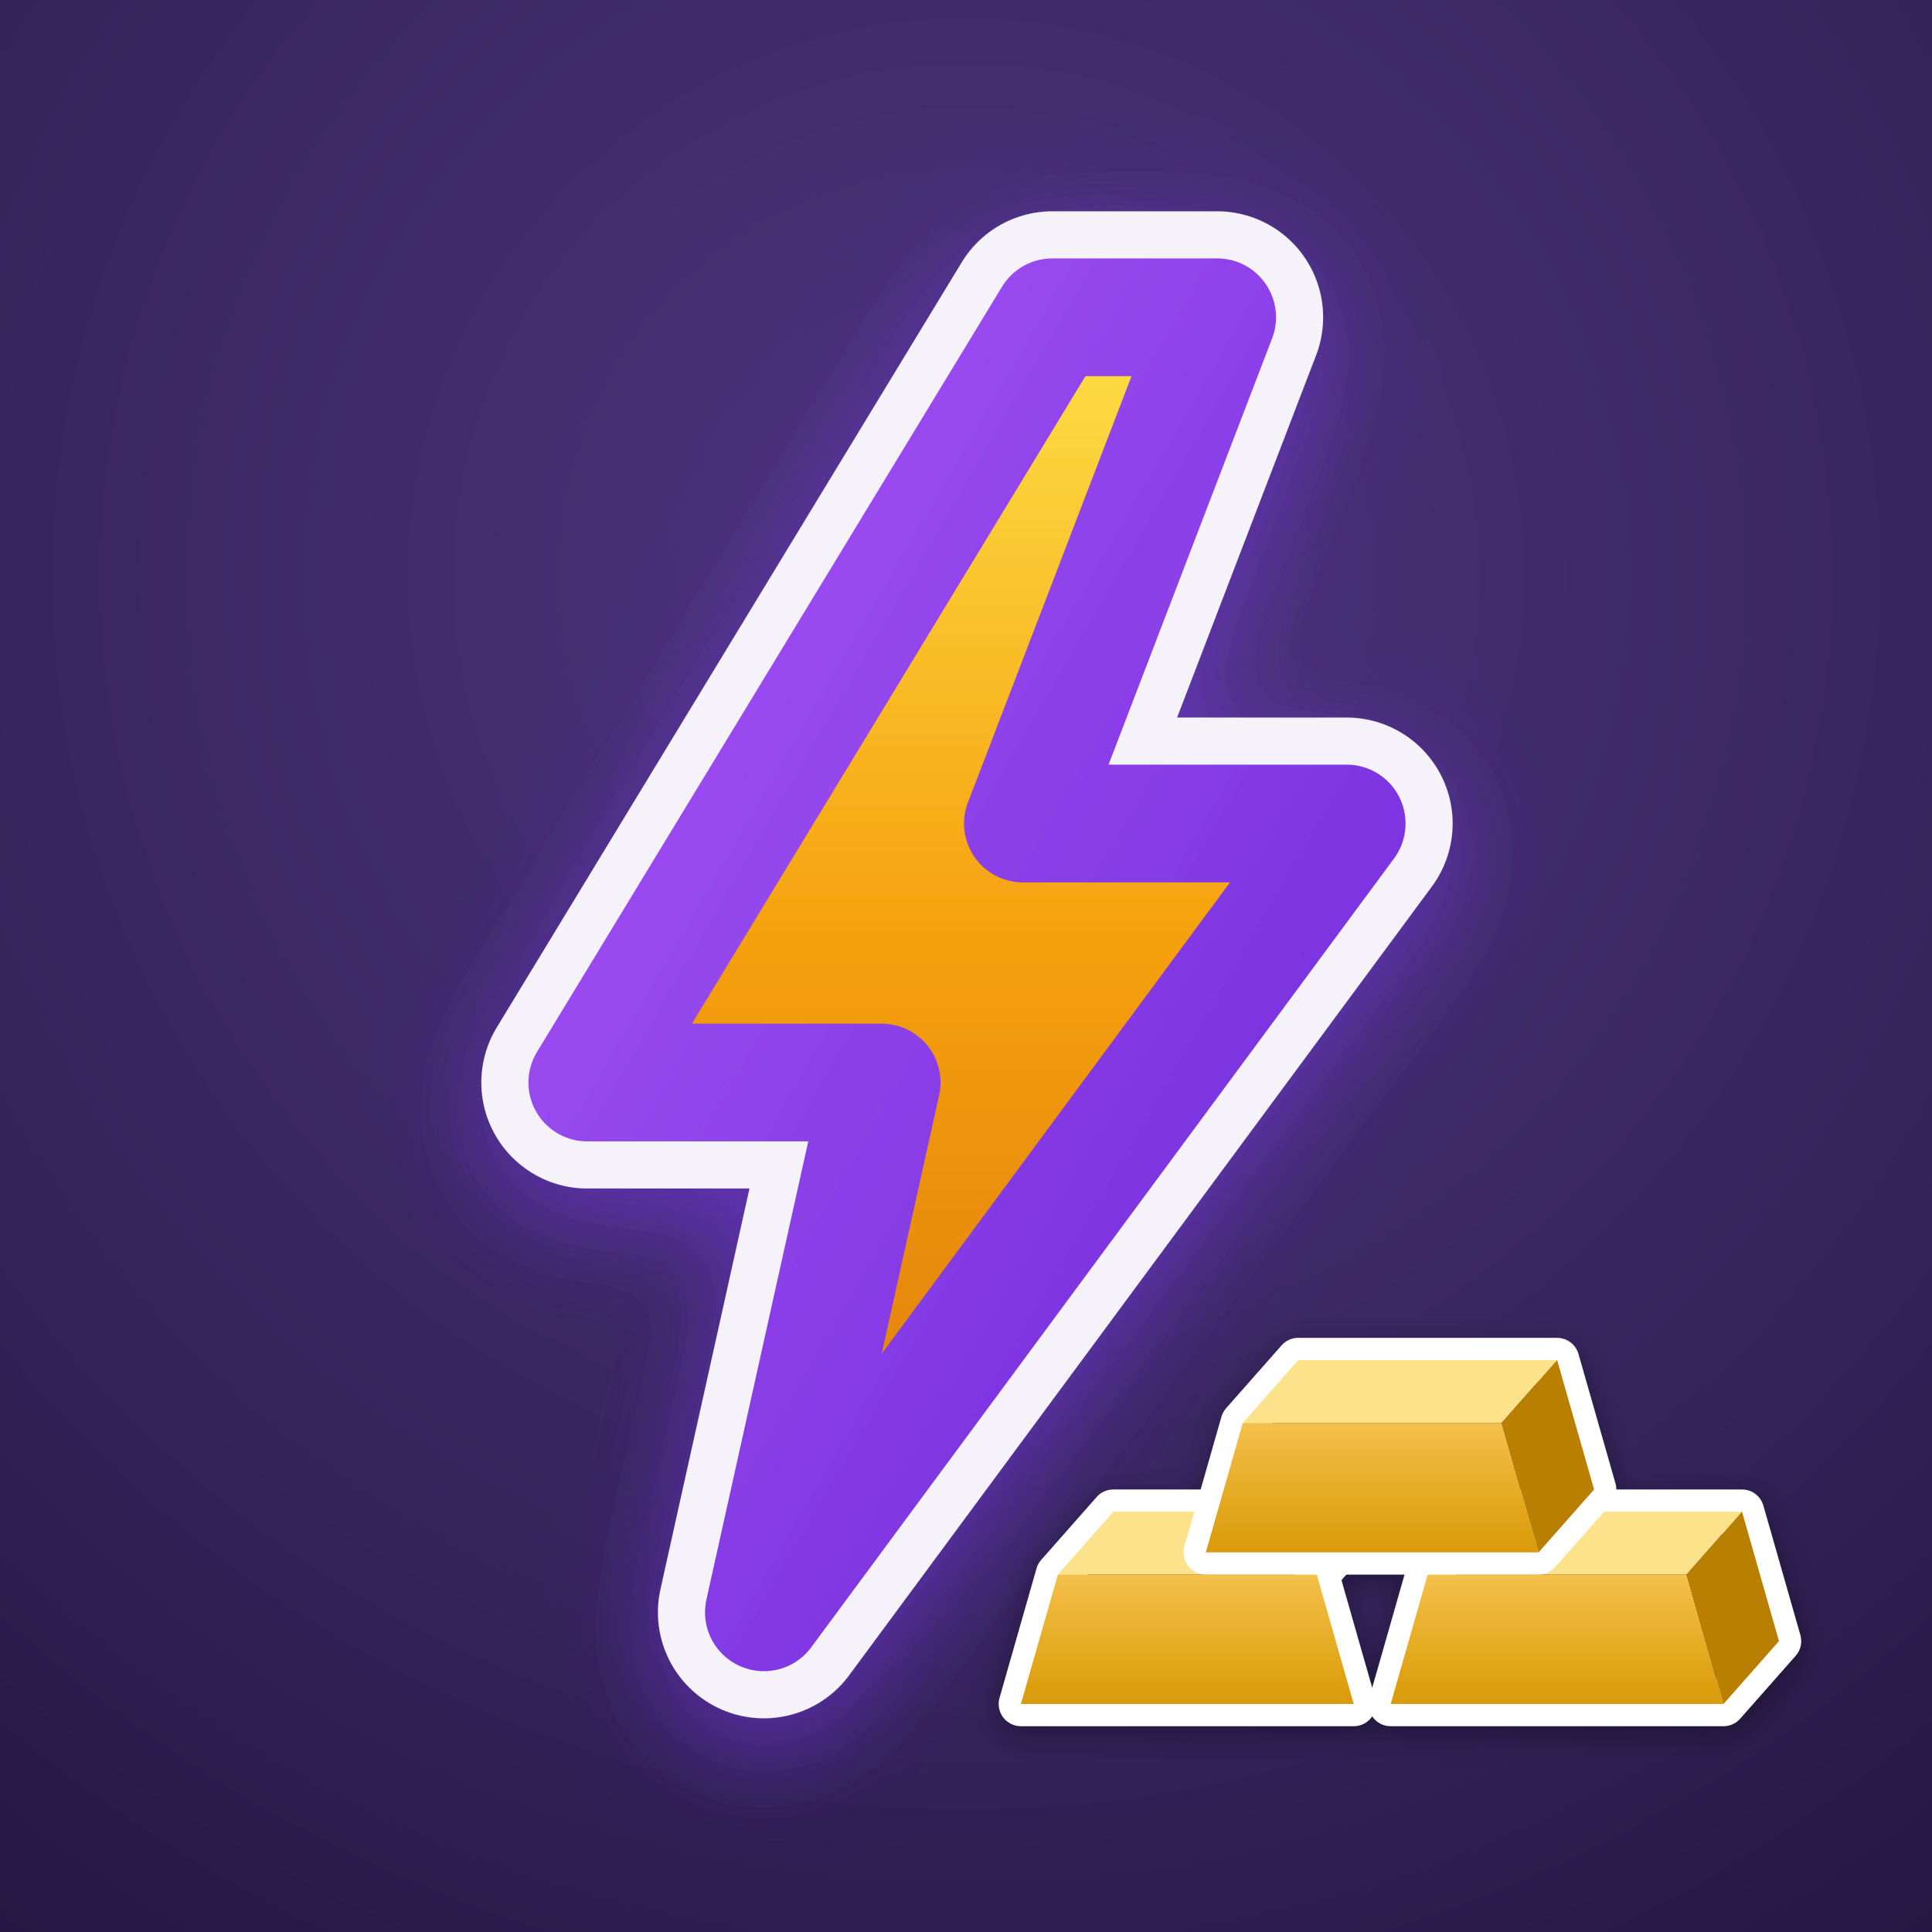
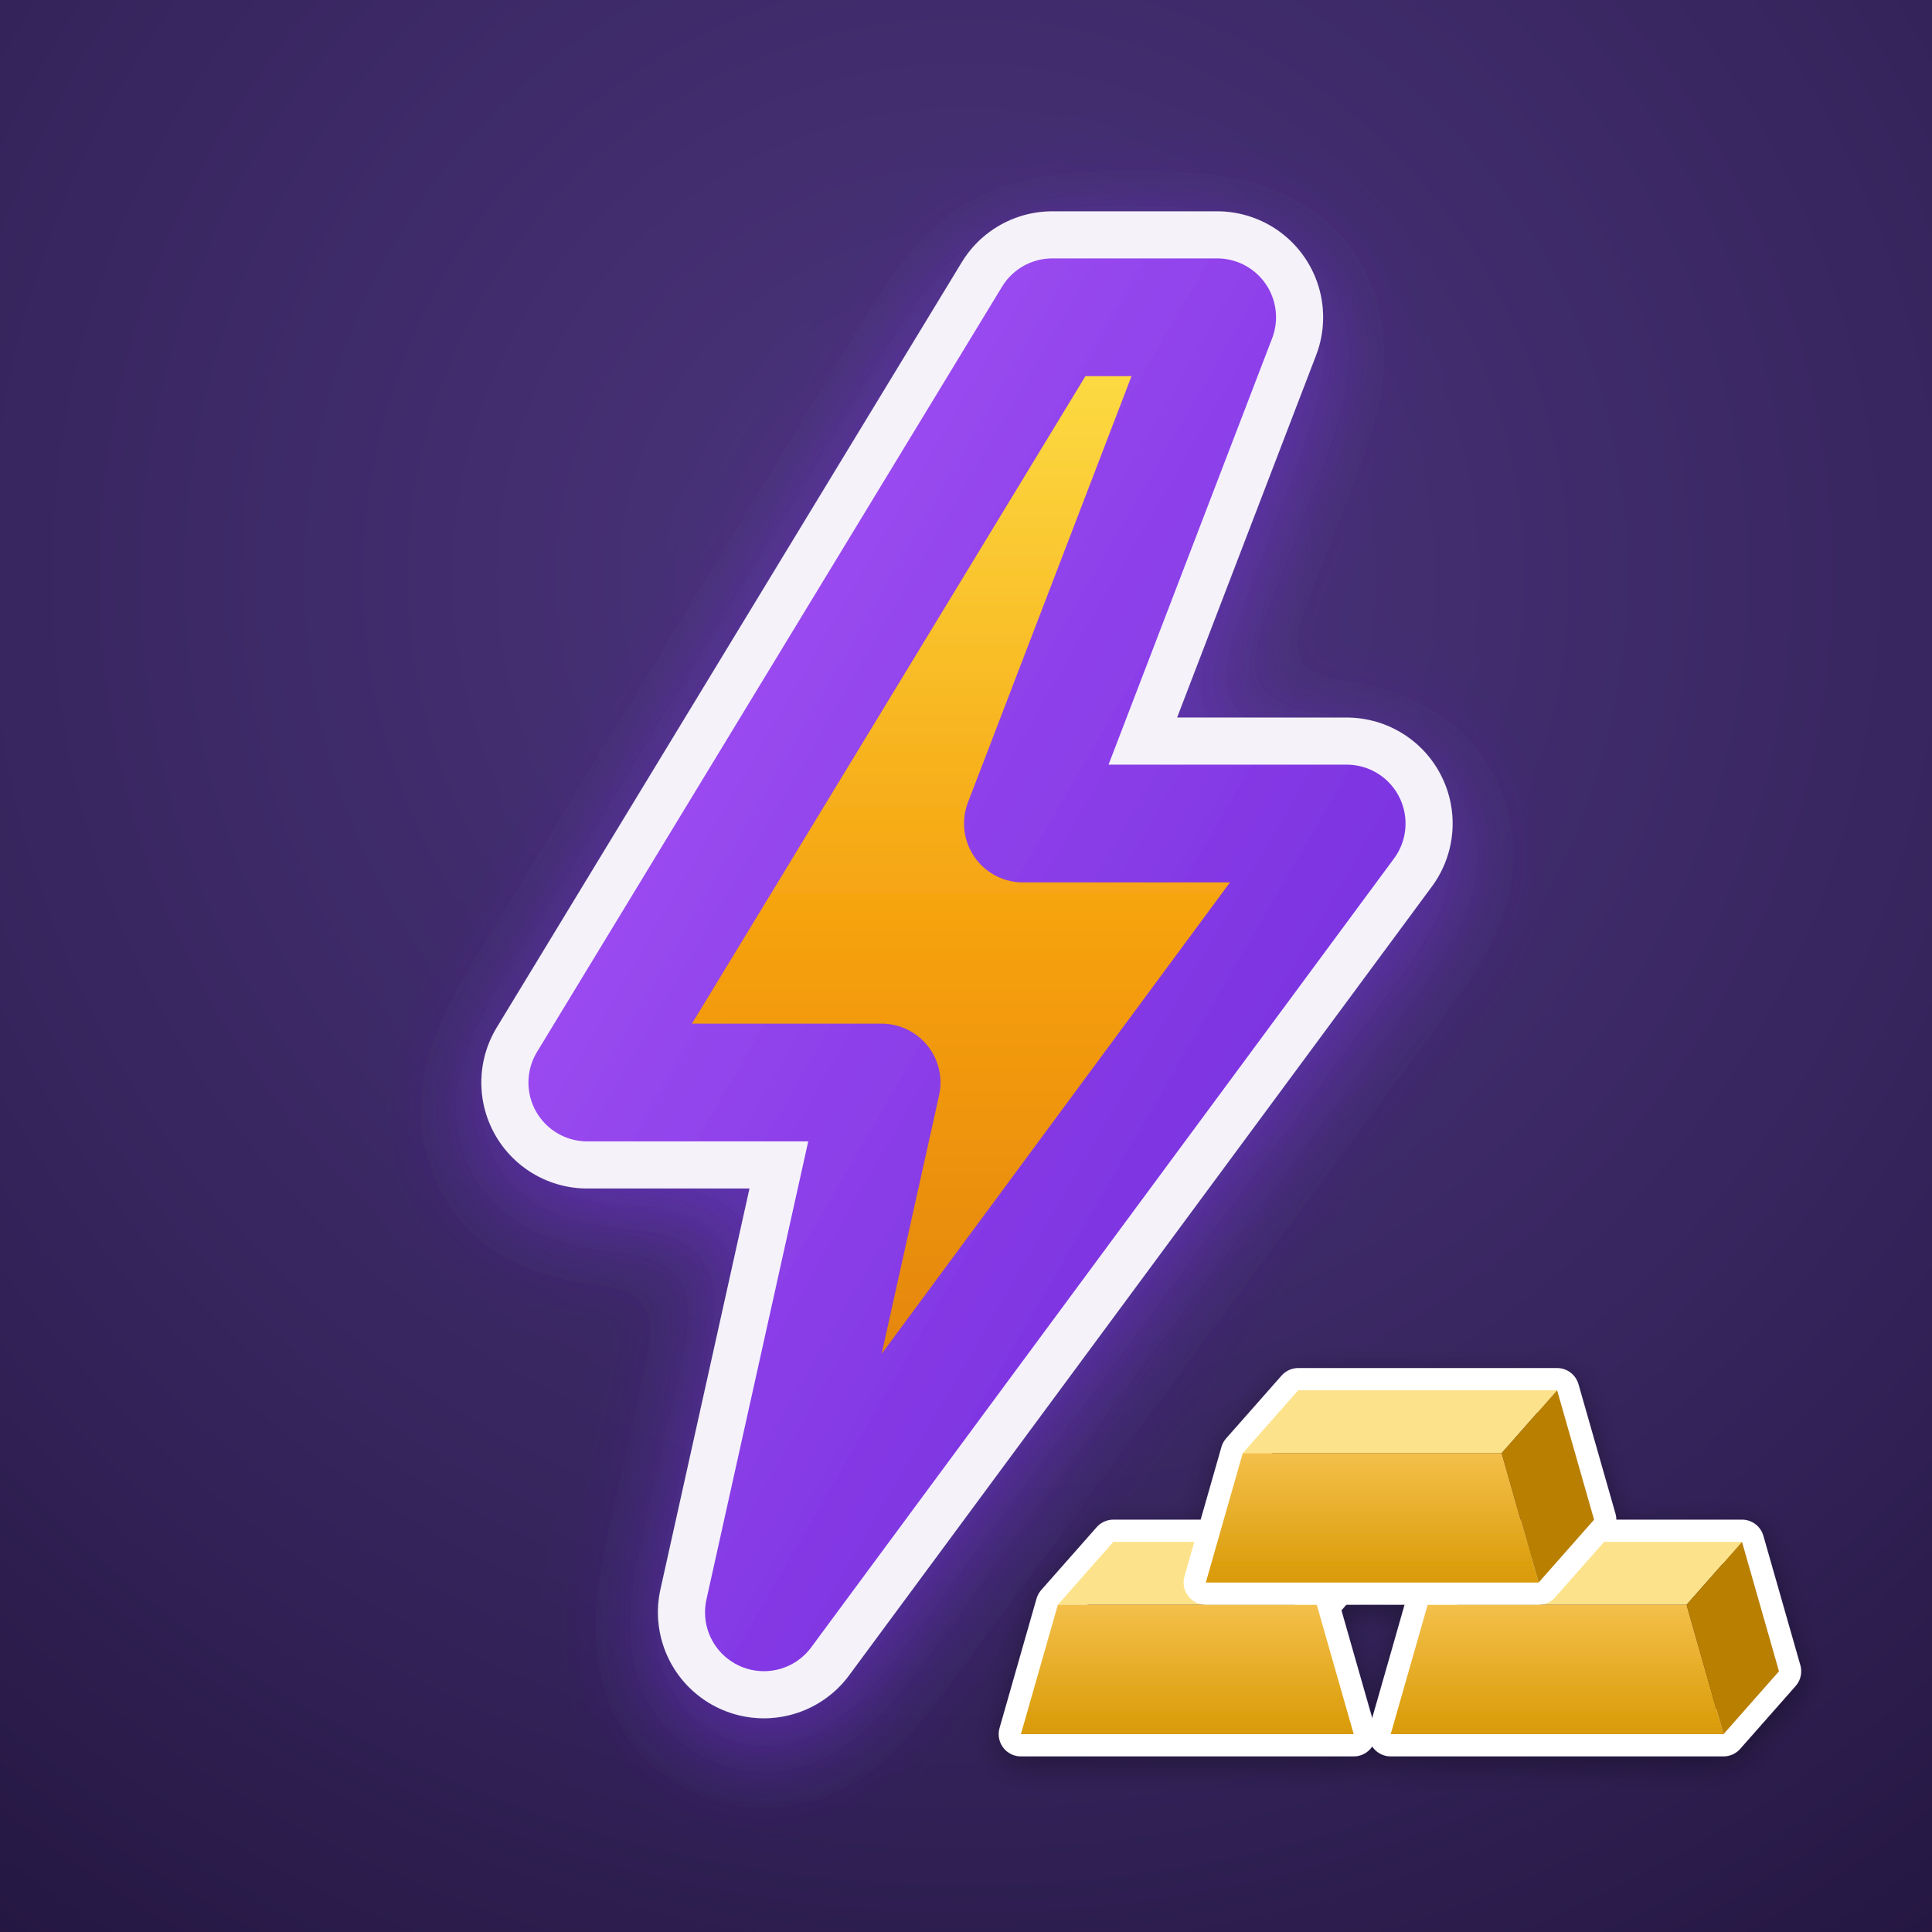
<svg xmlns="http://www.w3.org/2000/svg" width="512" height="512" viewBox="0 0 512 512">
  <defs>
    <radialGradient id="bgr" cx="0.5" cy="0.3" r="1.0">
      <stop offset="0" stop-color="#4d357e" />
      <stop offset="0.55" stop-color="#35245c" />
      <stop offset="1" stop-color="#1d1136" />
    </radialGradient>
    <linearGradient id="bolt" x1="0" y1="0" x2="0" y2="1">
      <stop offset="0" stop-color="#fde047" />
      <stop offset="0.5" stop-color="#f59e0b" />
      <stop offset="1" stop-color="#d97706" />
    </linearGradient>
    <linearGradient id="edge" x1="0" y1="0" x2="1" y2="1">
      <stop offset="0" stop-color="#a855f7" />
      <stop offset="1" stop-color="#6d28d9" />
    </linearGradient>
    <linearGradient id="gfront" x1="0" y1="0" x2="0" y2="1">
      <stop offset="0" stop-color="#f4c04a" />
      <stop offset="1" stop-color="#d99a06" />
    </linearGradient>
    <filter id="sh" x="-30%" y="-30%" width="160%" height="160%">
      <feDropShadow dx="0" dy="10" stdDeviation="18" flood-color="#7c3aed" flood-opacity="0.6" />
    </filter>
    <filter id="hsh" x="-50%" y="-50%" width="200%" height="200%">
      <feDropShadow dx="0" dy="4" stdDeviation="8" flood-color="#000" flood-opacity="0.35" />
    </filter>
  </defs>
  <rect width="512" height="512" fill="url(#bgr)" />
  <g transform="translate(48 56) scale(0.78)" filter="url(#sh)">
    <path d="M296 36 L138 296 L238 296 L198 476 L396 208 L286 208 L352 36 Z" fill="none" stroke="#f5f2fa" stroke-width="72" stroke-linejoin="round" />
    <path d="M296 36 L138 296 L238 296 L198 476 L396 208 L286 208 L352 36 Z" fill="url(#bolt)" stroke="url(#edge)" stroke-width="40" stroke-linejoin="round" />
  </g>
-   <g transform="translate(371 406) scale(0.49) translate(-15 58)" filter="url(#hsh)">
+   <g transform="translate(371 414) scale(0.49) translate(-15 58)" filter="url(#hsh)">
    <g>
      <path d="M-190 35 L-10 35 L-30 -35 L0 -69 L-140 -69 L-170 -35 Z" fill="none" stroke="#fff" stroke-width="24" stroke-linejoin="round" />
      <path d="M-170 -35 L-30 -35 L0 -69 L-140 -69 Z" fill="#fce38b" />
      <path d="M-190 35 L-10 35 L-30 -35 L-170 -35 Z" fill="url(#gfront)" />
    </g>
    <g>
      <path d="M10 35 L190 35 L220 1 L200 -69 L60 -69 L30 -35 Z" fill="none" stroke="#fff" stroke-width="24" stroke-linejoin="round" />
      <path d="M30 -35 L170 -35 L200 -69 L60 -69 Z" fill="#fce38b" />
      <path d="M10 35 L190 35 L170 -35 L30 -35 Z" fill="url(#gfront)" />
      <path d="M190 35 L220 1 L200 -69 L170 -35 Z" fill="#b97f05" />
    </g>
    <g>
      <path d="M-90 -47 L90 -47 L120 -81 L100 -151 L-40 -151 L-70 -117 Z" fill="none" stroke="#fff" stroke-width="24" stroke-linejoin="round" />
      <path d="M-70 -117 L70 -117 L100 -151 L-40 -151 Z" fill="#fce38b" />
      <path d="M-90 -47 L90 -47 L70 -117 L-70 -117 Z" fill="url(#gfront)" />
      <path d="M90 -47 L120 -81 L100 -151 L70 -117 Z" fill="#b97f05" />
    </g>
  </g>
</svg>
